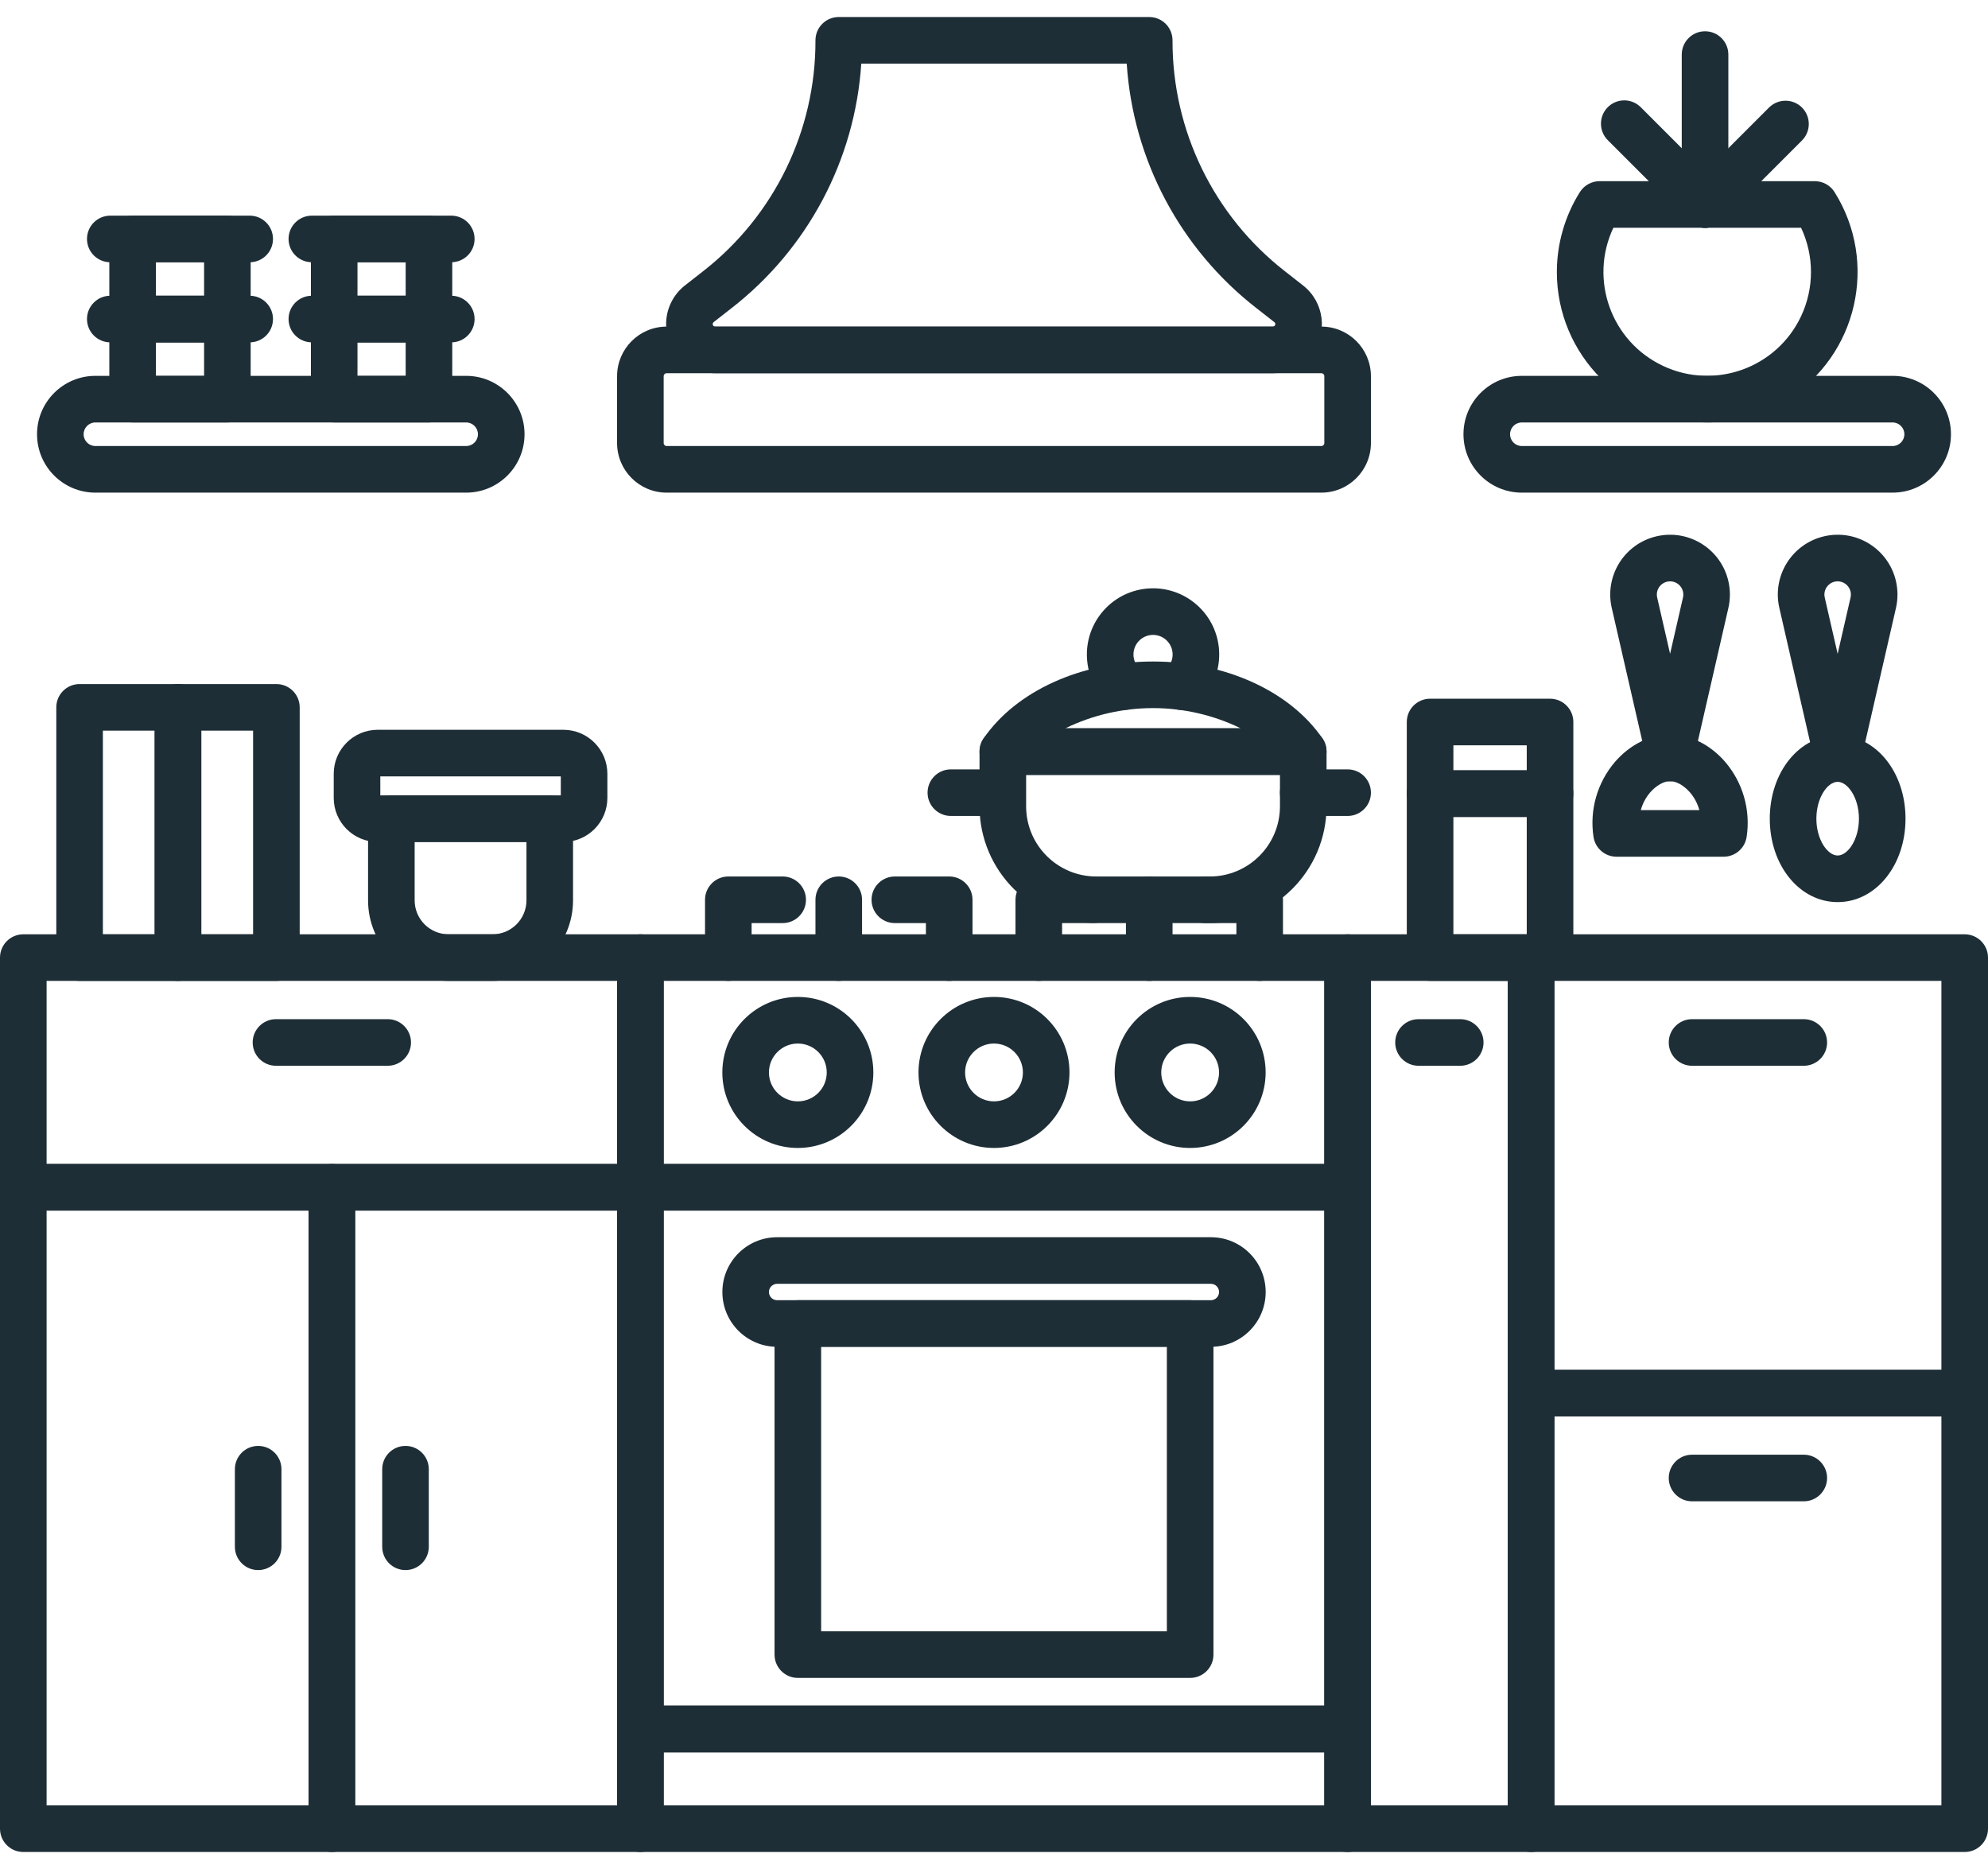
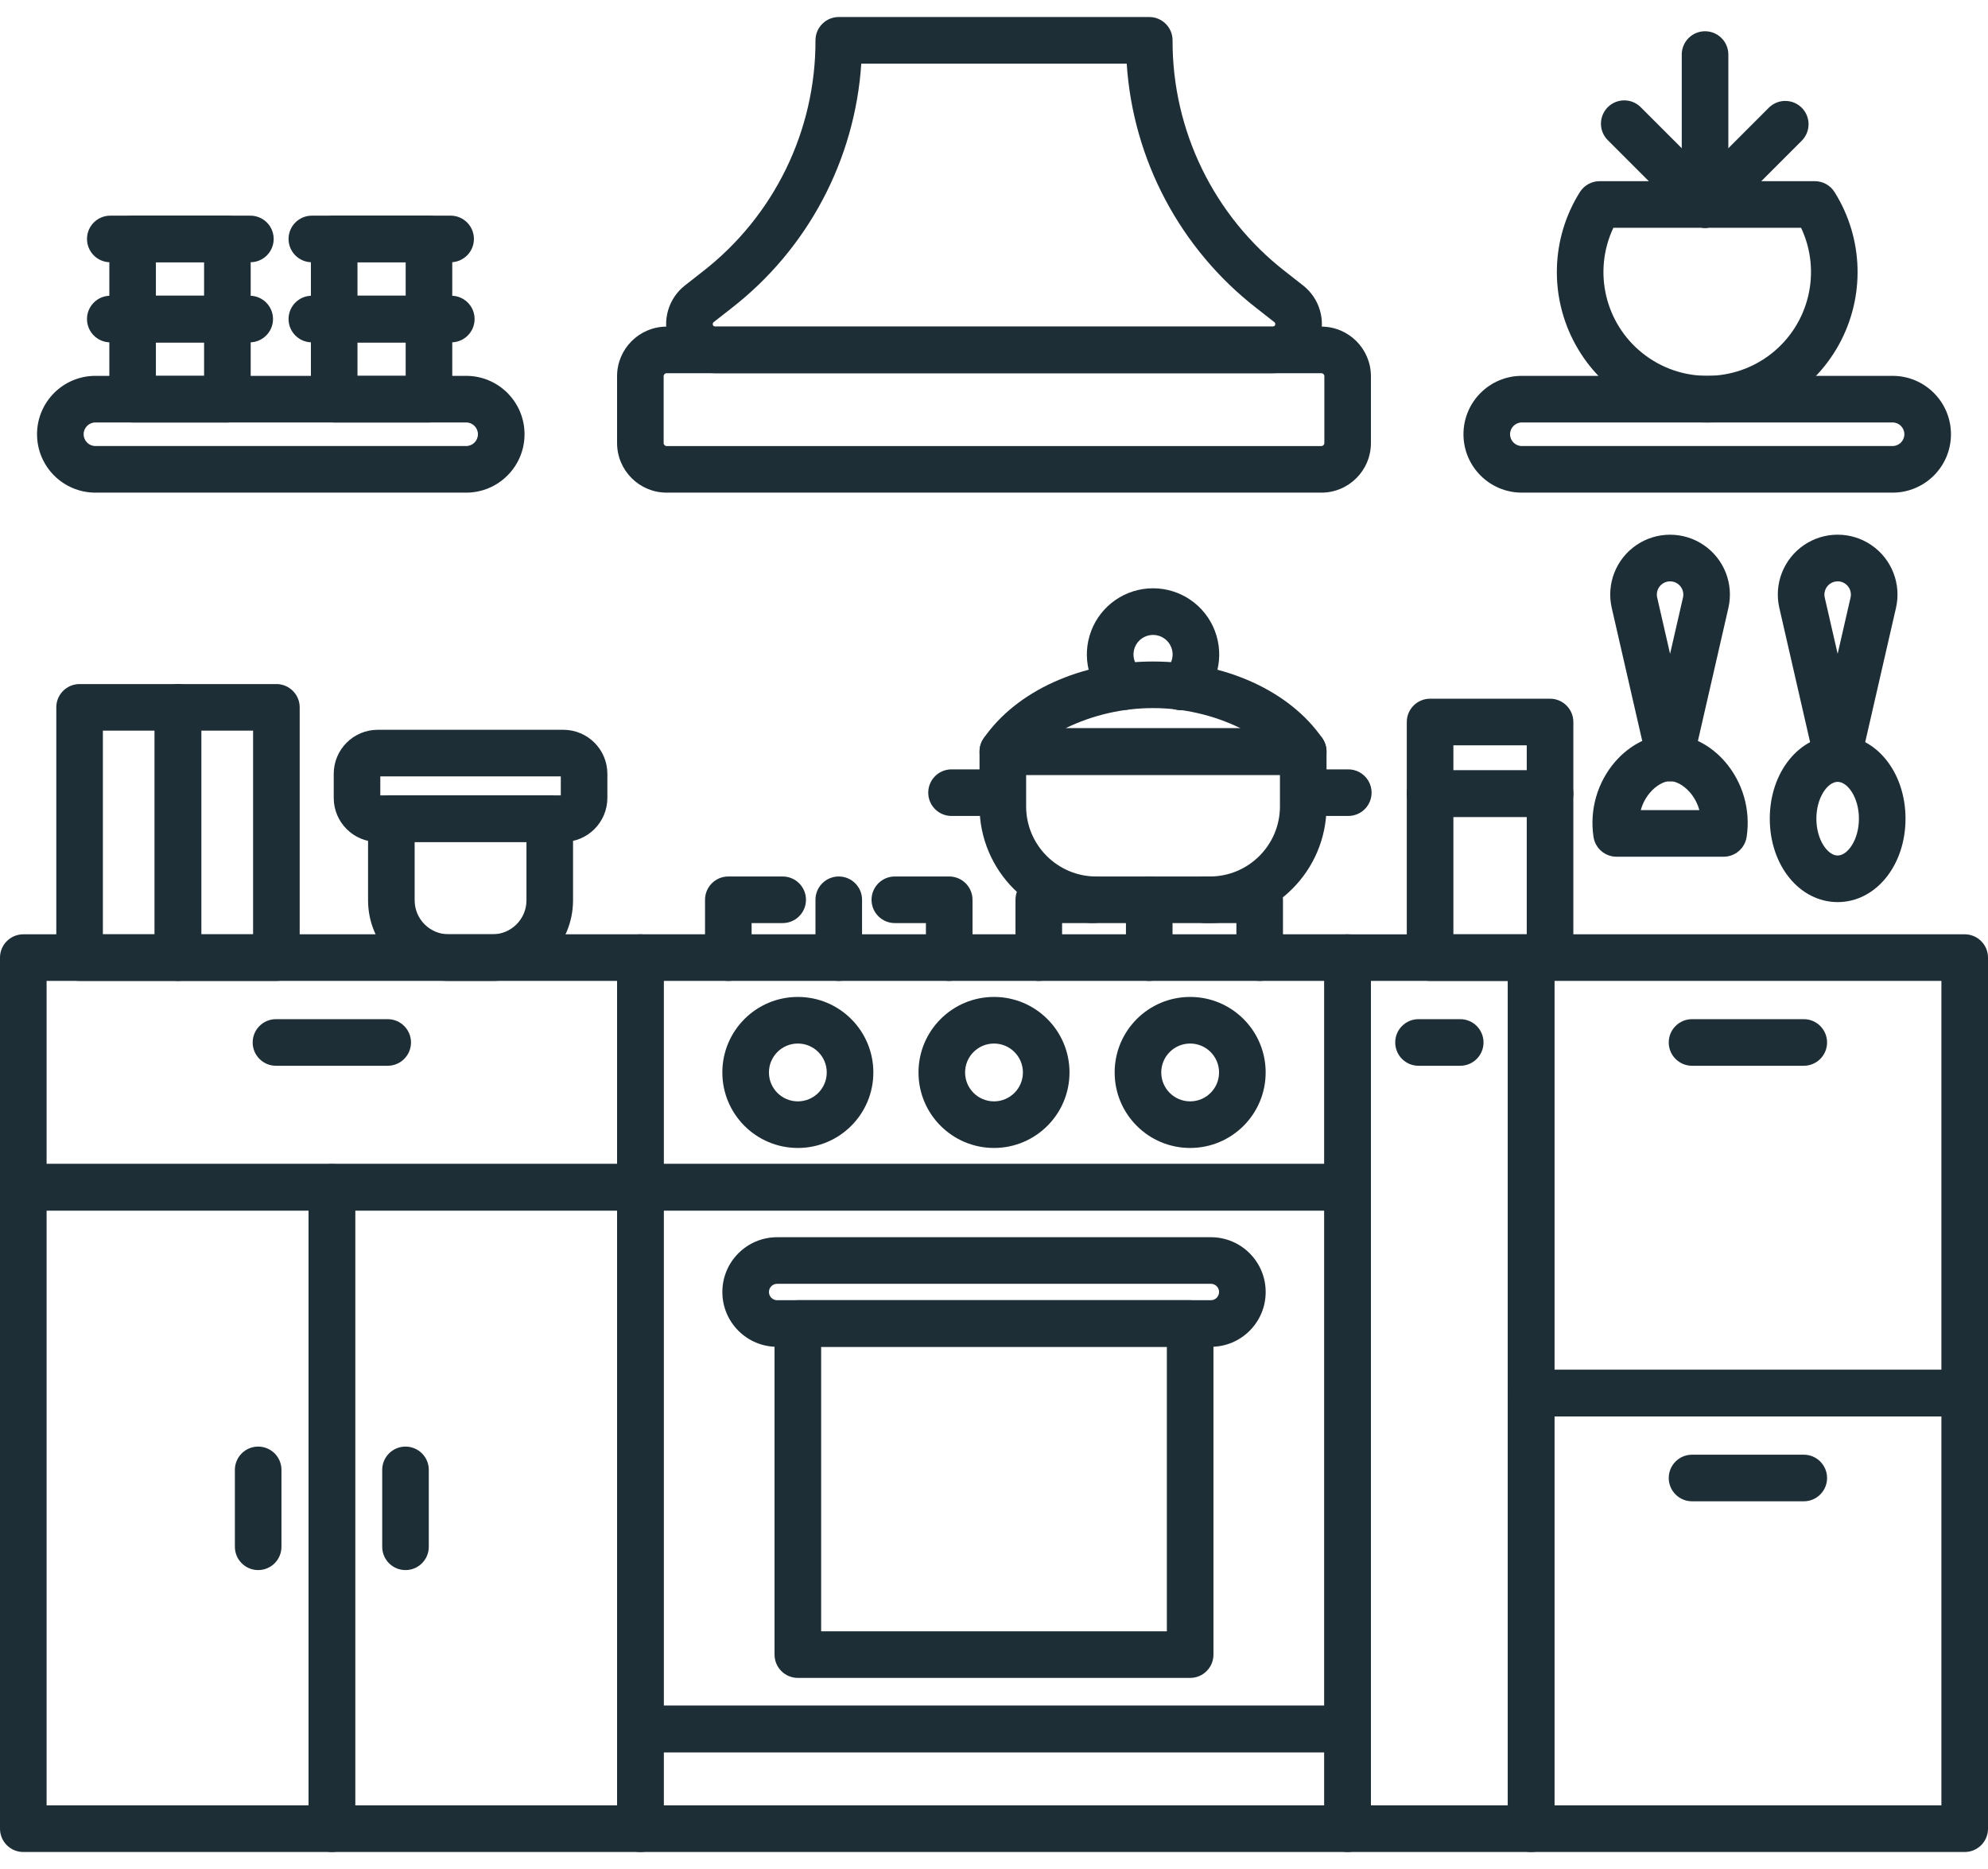
- <svg xmlns="http://www.w3.org/2000/svg" width="100" height="94" viewBox="0 0 100 94" fill="none">
-   <path d="M67.788 88.13H32.212C31.565 88.13 31.04 87.606 31.04 86.959V59.714C31.04 59.067 31.565 58.542 32.212 58.542H67.788C68.435 58.542 68.96 59.066 68.96 59.714V86.959C68.96 87.606 68.435 88.13 67.788 88.13ZM33.384 85.787H66.616V60.886H33.384V85.787Z" fill="#1E2E36" />
-   <path d="M67.788 93.145H32.212C31.565 93.145 31.04 92.62 31.04 91.973V86.958C31.04 86.311 31.565 85.786 32.212 85.786H67.788C68.435 85.786 68.96 86.311 68.96 86.958V91.973C68.96 92.62 68.435 93.145 67.788 93.145ZM33.384 90.801H66.616V88.13H33.384V90.801Z" fill="#1E2E36" />
-   <path d="M67.788 60.886H32.212C31.565 60.886 31.04 60.361 31.04 59.714V48.162C31.04 47.515 31.565 46.99 32.212 46.99H67.788C68.435 46.99 68.96 47.515 68.96 48.162V59.714C68.96 60.361 68.435 60.886 67.788 60.886ZM33.384 58.542H66.616V49.334H33.384V58.542Z" fill="#1E2E36" />
-   <path d="M50 57.736C47.902 57.736 46.202 56.035 46.202 53.938C46.202 51.841 47.902 50.14 50 50.14C52.097 50.14 53.797 51.84 53.797 53.938C53.795 56.034 52.096 57.733 50 57.736ZM50 52.484C49.197 52.484 48.546 53.135 48.546 53.938C48.546 54.741 49.197 55.392 50 55.392C50.803 55.392 51.454 54.741 51.454 53.938C51.453 53.135 50.803 52.485 50 52.484Z" fill="#1E2E36" />
-   <path d="M59.867 57.736C57.769 57.736 56.069 56.035 56.069 53.938C56.069 51.84 57.769 50.14 59.867 50.14C61.964 50.14 63.664 51.84 63.664 53.938C63.662 56.034 61.963 57.733 59.867 57.736ZM59.867 52.484C59.064 52.484 58.413 53.135 58.413 53.938C58.413 54.741 59.064 55.392 59.867 55.392C60.67 55.392 61.321 54.741 61.321 53.938C61.32 53.135 60.669 52.485 59.867 52.484Z" fill="#1E2E36" />
-   <path d="M40.133 57.736C38.035 57.736 36.335 56.035 36.335 53.938C36.335 51.84 38.035 50.14 40.133 50.14C42.23 50.14 43.931 51.84 43.931 53.938C43.928 56.035 42.23 57.733 40.133 57.736ZM40.133 52.484C39.33 52.484 38.679 53.135 38.679 53.938C38.679 54.741 39.33 55.392 40.133 55.392C40.936 55.392 41.587 54.741 41.587 53.938C41.586 53.135 40.936 52.485 40.133 52.484Z" fill="#1E2E36" />
-   <path d="M60.909 67.737H39.092C37.569 67.736 36.336 66.502 36.337 64.98C36.337 63.459 37.57 62.225 39.092 62.225H60.909C62.431 62.224 63.665 63.458 63.666 64.98C63.666 66.502 62.433 67.736 60.911 67.737C60.91 67.737 60.909 67.737 60.909 67.737ZM39.092 64.568C38.864 64.569 38.679 64.753 38.679 64.981C38.68 65.209 38.864 65.393 39.092 65.393H60.909C61.136 65.393 61.321 65.209 61.321 64.981C61.321 64.753 61.137 64.569 60.909 64.568C60.909 64.568 60.909 64.568 60.909 64.568H39.092Z" fill="#1E2E36" />
-   <path d="M59.867 84.389H40.133C39.486 84.389 38.961 83.864 38.961 83.217V66.565C38.961 65.918 39.486 65.393 40.133 65.393H59.867C60.514 65.393 61.039 65.918 61.039 66.565V83.217C61.039 83.864 60.514 84.389 59.867 84.389ZM41.305 82.045H58.695V67.737H41.305V82.045Z" fill="#1E2E36" />
-   <path d="M42.191 49.334C41.544 49.334 41.019 48.809 41.019 48.162V45.254C41.019 44.607 41.544 44.082 42.191 44.082C42.838 44.082 43.363 44.607 43.363 45.254V48.162C43.363 48.809 42.839 49.334 42.191 49.334Z" fill="#1E2E36" />
-   <path d="M47.747 49.334C47.1 49.334 46.575 48.81 46.575 48.162V46.426H45.012C44.365 46.426 43.84 45.901 43.84 45.254C43.84 44.607 44.365 44.082 45.012 44.082H47.747C48.394 44.082 48.919 44.607 48.919 45.254V48.162C48.919 48.81 48.394 49.334 47.747 49.334Z" fill="#1E2E36" />
-   <path d="M36.636 49.334C35.989 49.334 35.464 48.81 35.464 48.162V45.254C35.464 44.607 35.988 44.082 36.636 44.082H39.37C40.017 44.082 40.542 44.607 40.542 45.254C40.542 45.901 40.017 46.426 39.37 46.426H37.807V48.162C37.807 48.81 37.283 49.334 36.636 49.334Z" fill="#1E2E36" />
-   <path d="M57.809 49.334C57.162 49.334 56.637 48.809 56.637 48.162V45.254C56.637 44.607 57.161 44.082 57.809 44.082C58.456 44.082 58.981 44.607 58.981 45.254V48.162C58.981 48.809 58.456 49.334 57.809 49.334Z" fill="#1E2E36" />
-   <path d="M52.253 49.334C51.606 49.334 51.081 48.81 51.081 48.162V45.254C51.081 44.607 51.606 44.082 52.253 44.082H54.988C55.635 44.082 56.16 44.607 56.16 45.254C56.16 45.901 55.635 46.426 54.988 46.426H53.425V48.162C53.425 48.81 52.901 49.334 52.253 49.334Z" fill="#1E2E36" />
-   <path d="M63.364 49.334C62.717 49.334 62.193 48.81 62.193 48.162V46.426H60.63C59.983 46.426 59.458 45.901 59.458 45.254C59.458 44.607 59.983 44.082 60.63 44.082H63.364C64.012 44.082 64.536 44.607 64.536 45.254V48.162C64.536 48.81 64.012 49.334 63.364 49.334Z" fill="#1E2E36" />
-   <path d="M73.452 53.602H71.354C70.707 53.602 70.182 53.077 70.182 52.43C70.182 51.783 70.707 51.258 71.354 51.258H73.452C74.099 51.258 74.624 51.783 74.624 52.43C74.624 53.078 74.099 53.602 73.452 53.602Z" fill="#1E2E36" />
-   <path d="M77.018 93.145H67.788C67.141 93.145 66.616 92.62 66.616 91.973V48.162C66.616 47.515 67.141 46.99 67.788 46.99H77.018C77.665 46.99 78.19 47.515 78.19 48.162V91.973C78.19 92.62 77.665 93.145 77.018 93.145ZM68.96 90.801H75.846V49.334H68.96V90.801Z" fill="#1E2E36" />
-   <path d="M98.828 71.24H77.018C76.371 71.24 75.846 70.715 75.846 70.068V48.162C75.846 47.515 76.371 46.99 77.018 46.99H98.828C99.475 46.99 100 47.515 100 48.162V70.068C100 70.715 99.475 71.24 98.828 71.24ZM78.19 68.896H97.656V49.334H78.19V68.896Z" fill="#1E2E36" />
-   <path d="M90.734 53.602H85.113C84.466 53.602 83.941 53.077 83.941 52.43C83.941 51.783 84.466 51.258 85.113 51.258H90.734C91.381 51.258 91.906 51.783 91.906 52.43C91.906 53.078 91.381 53.602 90.734 53.602Z" fill="#1E2E36" />
-   <path d="M19.502 53.602H13.882C13.235 53.602 12.71 53.077 12.71 52.43C12.71 51.783 13.235 51.258 13.882 51.258H19.502C20.149 51.258 20.674 51.783 20.674 52.43C20.674 53.078 20.149 53.602 19.502 53.602Z" fill="#1E2E36" />
-   <path d="M98.828 93.145H77.018C76.371 93.145 75.846 92.62 75.846 91.973V70.068C75.846 69.421 76.371 68.896 77.018 68.896H98.828C99.475 68.896 100 69.42 100 70.068V91.973C100 92.62 99.475 93.145 98.828 93.145ZM78.19 90.801H97.656V71.24H78.19V90.801Z" fill="#1E2E36" />
-   <path d="M90.734 75.507H85.113C84.466 75.507 83.941 74.982 83.941 74.335C83.941 73.688 84.466 73.163 85.113 73.163H90.734C91.381 73.163 91.906 73.688 91.906 74.335C91.905 74.982 91.381 75.507 90.734 75.507Z" fill="#1E2E36" />
-   <path d="M16.692 93.145H1.172C0.525 93.145 0 92.62 0 91.973V59.714C0 59.067 0.525 58.542 1.172 58.542H16.692C17.339 58.542 17.864 59.066 17.864 59.714V91.973C17.864 92.62 17.339 93.145 16.692 93.145ZM2.344 90.801H15.52V60.886H2.344V90.801Z" fill="#1E2E36" />
-   <path d="M32.212 93.145H16.692C16.045 93.145 15.52 92.62 15.52 91.973V59.714C15.52 59.067 16.045 58.542 16.692 58.542H32.212C32.859 58.542 33.384 59.066 33.384 59.714V91.973C33.384 92.62 32.859 93.145 32.212 93.145ZM17.864 90.801H31.04V60.886H17.864V90.801Z" fill="#1E2E36" />
-   <path d="M20.398 78.966C19.75 78.966 19.226 78.441 19.226 77.794V73.893C19.226 73.246 19.75 72.721 20.398 72.721C21.045 72.721 21.569 73.246 21.569 73.893V77.794C21.569 78.441 21.045 78.966 20.398 78.966Z" fill="#1E2E36" />
-   <path d="M12.986 78.966C12.339 78.966 11.815 78.441 11.815 77.794V73.893C11.815 73.246 12.339 72.721 12.986 72.721C13.634 72.721 14.158 73.246 14.158 73.893V77.794C14.158 78.441 13.634 78.966 12.986 78.966Z" fill="#1E2E36" />
-   <path d="M32.212 60.886H1.172C0.525 60.886 0 60.361 0 59.714V48.162C0 47.515 0.525 46.99 1.172 46.99H32.212C32.859 46.99 33.384 47.515 33.384 48.162V59.714C33.384 60.361 32.859 60.886 32.212 60.886ZM2.344 58.542H31.04V49.334H2.344V58.542Z" fill="#1E2E36" />
-   <path d="M66.467 24.777H33.533C32.157 24.776 31.042 23.66 31.04 22.284V18.919C31.042 17.543 32.157 16.427 33.533 16.426H66.467C67.843 16.427 68.958 17.543 68.96 18.919V22.284C68.958 23.66 67.843 24.776 66.467 24.777ZM33.533 18.77C33.451 18.77 33.384 18.837 33.384 18.919V22.284C33.384 22.366 33.451 22.433 33.533 22.433H66.467C66.549 22.433 66.616 22.366 66.616 22.284V18.919C66.616 18.837 66.549 18.77 66.467 18.77H33.533Z" fill="#1E2E36" />
-   <path d="M64.024 18.77H35.976C34.612 18.77 33.507 17.664 33.507 16.3C33.507 15.541 33.856 14.824 34.454 14.356L35.355 13.651C38.941 10.863 41.033 6.57 41.019 2.028C41.019 1.38 41.544 0.856 42.191 0.856H57.809C58.456 0.856 58.98 1.38 58.98 2.028C58.967 6.57 61.059 10.863 64.645 13.651L65.545 14.356C66.62 15.196 66.809 16.748 65.969 17.822C65.501 18.42 64.784 18.77 64.024 18.77ZM43.324 3.199C43.006 8.043 40.631 12.518 36.799 15.497L35.898 16.201C35.844 16.244 35.834 16.323 35.877 16.378C35.901 16.408 35.937 16.426 35.976 16.426H64.024C64.093 16.426 64.15 16.37 64.15 16.3C64.15 16.262 64.132 16.225 64.102 16.202H64.102L63.201 15.497C59.369 12.519 56.994 8.043 56.676 3.199H43.324V3.199Z" fill="#1E2E36" />
-   <path d="M95.2 24.777H76.552C74.93 24.777 73.615 23.462 73.615 21.84C73.615 20.218 74.93 18.903 76.552 18.903H95.2C96.822 18.903 98.137 20.218 98.137 21.84C98.137 23.462 96.822 24.777 95.2 24.777ZM76.552 21.247C76.224 21.247 75.958 21.512 75.958 21.84C75.958 22.168 76.224 22.433 76.552 22.433H95.2C95.528 22.433 95.793 22.168 95.793 21.84C95.793 21.513 95.528 21.247 95.2 21.247H76.552Z" fill="#1E2E36" />
-   <path d="M23.448 24.777H4.8C3.178 24.777 1.863 23.462 1.863 21.84C1.863 20.218 3.178 18.903 4.8 18.903H23.448C25.07 18.903 26.385 20.218 26.385 21.84C26.385 23.462 25.07 24.777 23.448 24.777ZM4.8 21.247C4.472 21.247 4.206 21.512 4.206 21.84C4.206 22.168 4.472 22.433 4.8 22.433H23.448C23.776 22.433 24.042 22.168 24.042 21.84C24.042 21.513 23.776 21.247 23.448 21.247H4.8Z" fill="#1E2E36" />
-   <path d="M21.577 21.247H16.81C16.163 21.247 15.639 20.722 15.639 20.075V16.046C15.639 15.399 16.163 14.874 16.81 14.874H21.577C22.224 14.874 22.749 15.399 22.749 16.046V20.075C22.749 20.722 22.225 21.247 21.577 21.247ZM17.982 18.903H20.406V17.218H17.982V18.903Z" fill="#1E2E36" />
-   <path d="M22.701 17.218H15.687C15.04 17.218 14.515 16.693 14.515 16.046C14.515 15.399 15.04 14.874 15.687 14.874H22.701C23.348 14.874 23.872 15.399 23.872 16.046C23.872 16.693 23.348 17.218 22.701 17.218Z" fill="#1E2E36" />
-   <path d="M11.438 21.247H6.67C6.023 21.247 5.499 20.722 5.499 20.075V16.046C5.499 15.399 6.023 14.874 6.67 14.874H11.438C12.085 14.874 12.609 15.399 12.609 16.046V20.075C12.609 20.722 12.085 21.247 11.438 21.247ZM7.842 18.903H10.266V17.218H7.842L7.842 18.903Z" fill="#1E2E36" />
-   <path d="M12.56 17.218H5.548C4.9 17.218 4.376 16.693 4.376 16.046C4.376 15.399 4.9 14.874 5.548 14.874H12.561C13.208 14.874 13.732 15.399 13.732 16.046C13.732 16.693 13.208 17.218 12.56 17.218Z" fill="#1E2E36" />
-   <path d="M21.577 17.218H16.81C16.163 17.218 15.639 16.693 15.639 16.046V12.018C15.639 11.37 16.163 10.846 16.81 10.846H21.577C22.224 10.846 22.749 11.37 22.749 12.018V16.046C22.749 16.693 22.225 17.218 21.577 17.218ZM17.982 14.874H20.406V13.189H17.982V14.874Z" fill="#1E2E36" />
-   <path d="M22.701 13.189H15.687C15.04 13.189 14.515 12.665 14.515 12.018C14.515 11.37 15.04 10.846 15.687 10.846H22.701C23.348 10.846 23.872 11.37 23.872 12.018C23.872 12.665 23.348 13.189 22.701 13.189Z" fill="#1E2E36" />
-   <path d="M11.438 17.218H6.67C6.023 17.218 5.499 16.693 5.499 16.046V12.018C5.499 11.37 6.023 10.846 6.67 10.846H11.438C12.085 10.846 12.609 11.37 12.609 12.018V16.046C12.609 16.693 12.085 17.218 11.438 17.218ZM7.842 14.874H10.266V13.189H7.842L7.842 14.874Z" fill="#1E2E36" />
-   <path d="M12.56 13.189H5.548C4.9 13.189 4.376 12.665 4.376 12.018C4.376 11.37 4.9 10.846 5.548 10.846H12.561C13.208 10.846 13.732 11.37 13.732 12.018C13.732 12.665 13.208 13.189 12.56 13.189Z" fill="#1E2E36" />
-   <path d="M85.876 21.247C81.698 21.246 78.312 17.859 78.313 13.682C78.313 12.259 78.715 10.865 79.471 9.66C79.686 9.319 80.061 9.112 80.463 9.112H91.289C91.691 9.112 92.066 9.319 92.28 9.66C94.502 13.197 93.436 17.866 89.898 20.088C88.693 20.845 87.299 21.247 85.876 21.247ZM81.155 11.456C79.926 14.064 81.044 17.173 83.652 18.402C86.26 19.63 89.369 18.512 90.598 15.904C91.261 14.496 91.261 12.865 90.598 11.456H81.155V11.456Z" fill="#1E2E36" />
-   <path d="M85.767 11.456C85.12 11.456 84.595 10.931 84.595 10.284V2.745C84.595 2.098 85.12 1.573 85.767 1.573C86.414 1.573 86.939 2.098 86.939 2.745V10.284C86.939 10.931 86.414 11.456 85.767 11.456Z" fill="#1E2E36" />
-   <path d="M85.767 11.456C85.12 11.456 84.595 10.931 84.595 10.284C84.595 9.973 84.719 9.675 84.938 9.456L88.993 5.401C89.456 4.948 90.198 4.955 90.651 5.417C91.097 5.873 91.097 6.602 90.65 7.058L86.595 11.113C86.376 11.333 86.078 11.457 85.767 11.456Z" fill="#1E2E36" />
-   <path d="M85.767 11.456C85.456 11.456 85.158 11.333 84.938 11.113L80.883 7.058C80.421 6.605 80.413 5.863 80.866 5.4C81.318 4.938 82.06 4.93 82.523 5.383C82.529 5.389 82.535 5.395 82.54 5.4L86.596 9.456C87.053 9.913 87.053 10.655 86.596 11.113C86.376 11.333 86.078 11.456 85.767 11.456Z" fill="#1E2E36" />
-   <path d="M60.857 46.426H55.142C51.902 46.422 49.276 43.796 49.272 40.556V37.801C49.272 37.154 49.797 36.629 50.444 36.629H65.555C66.203 36.629 66.728 37.154 66.728 37.801V40.556C66.724 43.796 64.098 46.422 60.857 46.426ZM51.616 38.973V40.556C51.618 42.503 53.196 44.08 55.142 44.083H60.857C62.804 44.08 64.382 42.503 64.384 40.556V38.973H51.616Z" fill="#1E2E36" />
-   <path d="M67.788 41.038H65.555C64.908 41.038 64.383 40.514 64.383 39.867C64.383 39.219 64.908 38.695 65.555 38.695H67.788C68.435 38.695 68.96 39.219 68.96 39.867C68.96 40.514 68.435 41.038 67.788 41.038Z" fill="#1E2E36" />
-   <path d="M50.062 41.038H47.83C47.183 41.038 46.658 40.514 46.658 39.867C46.658 39.219 47.183 38.695 47.83 38.695H50.062C50.709 38.695 51.234 39.219 51.234 39.867C51.234 40.514 50.71 41.038 50.062 41.038Z" fill="#1E2E36" />
-   <path d="M65.555 38.973H50.444C49.797 38.973 49.272 38.448 49.272 37.801C49.272 37.564 49.344 37.333 49.478 37.137C51.117 34.752 54.383 33.27 58 33.27C61.617 33.27 64.882 34.752 66.521 37.137C66.888 37.671 66.753 38.4 66.219 38.767C66.024 38.901 65.793 38.973 65.555 38.973ZM53.591 36.629H62.409C59.625 35.275 56.374 35.275 53.591 36.629Z" fill="#1E2E36" />
-   <path d="M56.569 35.703C56.282 35.703 56.005 35.597 55.79 35.406C54.416 34.186 54.291 32.082 55.511 30.707C56.731 29.332 58.835 29.207 60.21 30.428C61.585 31.648 61.71 33.752 60.489 35.127C60.402 35.225 60.309 35.319 60.21 35.406C59.73 35.839 58.989 35.801 58.555 35.32C58.122 34.839 58.161 34.098 58.641 33.665C58.645 33.662 58.649 33.658 58.653 33.655C59.06 33.295 59.099 32.672 58.738 32.265C58.378 31.857 57.756 31.819 57.348 32.179C56.941 32.539 56.902 33.161 57.262 33.569C57.289 33.599 57.318 33.628 57.348 33.655C57.831 34.085 57.875 34.826 57.445 35.309C57.222 35.56 56.904 35.703 56.569 35.703Z" fill="#1E2E36" />
-   <path d="M13.903 49.334H8.953C8.306 49.334 7.781 48.81 7.781 48.162V35.575C7.781 34.928 8.306 34.404 8.953 34.404H13.903C14.55 34.404 15.075 34.928 15.075 35.575V48.162C15.075 48.81 14.55 49.334 13.903 49.334ZM10.125 46.991H12.731V36.747H10.125V46.991Z" fill="#1E2E36" />
-   <path d="M8.953 49.334H4.003C3.356 49.334 2.832 48.81 2.832 48.162V35.575C2.832 34.928 3.356 34.404 4.003 34.404H8.953C9.6 34.404 10.125 34.928 10.125 35.575V48.162C10.125 48.81 9.6 49.334 8.953 49.334ZM5.175 46.991H7.781V36.747H5.175L5.175 46.991Z" fill="#1E2E36" />
-   <path d="M24.774 49.334H22.564C20.328 49.332 18.516 47.52 18.514 45.283V41.174C18.514 40.527 19.038 40.002 19.685 40.002H27.653C28.3 40.002 28.825 40.527 28.825 41.174V45.283C28.823 47.52 27.011 49.332 24.774 49.334ZM20.858 42.346V45.283C20.858 46.226 21.622 46.989 22.565 46.99H24.774C25.717 46.989 26.48 46.226 26.482 45.283V42.346H20.858V42.346Z" fill="#1E2E36" />
-   <path d="M28.339 42.346H19C17.778 42.345 16.788 41.355 16.787 40.133V38.917C16.788 37.695 17.778 36.705 19 36.704H28.339C29.561 36.705 30.551 37.695 30.552 38.917V40.133C30.551 41.355 29.561 42.345 28.339 42.346ZM19.13 40.002H28.209V39.047H19.13V40.002Z" fill="#1E2E36" />
-   <path d="M77.97 49.334H71.936C71.289 49.334 70.764 48.81 70.764 48.162V39.916C70.764 39.269 71.289 38.744 71.936 38.744H77.97C78.617 38.744 79.142 39.268 79.142 39.916V48.162C79.141 48.81 78.617 49.334 77.97 49.334ZM73.108 46.99H76.798V41.088H73.108V46.99Z" fill="#1E2E36" />
-   <path d="M77.97 41.087H71.936C71.289 41.087 70.764 40.563 70.764 39.916V36.313C70.764 35.666 71.289 35.141 71.936 35.141H77.97C78.617 35.141 79.142 35.666 79.142 36.313V39.916C79.141 40.563 78.617 41.087 77.97 41.087ZM73.108 38.744H76.798V37.485H73.108V38.744Z" fill="#1E2E36" />
-   <path d="M92.437 45.371C90.522 45.371 89.023 43.528 89.023 41.175C89.023 38.822 90.522 36.979 92.437 36.979C94.352 36.979 95.851 38.822 95.851 41.175C95.851 43.528 94.352 45.371 92.437 45.371ZM92.437 39.322C91.932 39.322 91.367 40.115 91.367 41.175C91.367 42.235 91.932 43.027 92.437 43.027C92.942 43.027 93.508 42.235 93.508 41.175C93.508 40.115 92.942 39.322 92.437 39.322Z" fill="#1E2E36" />
-   <path d="M92.437 39.3C91.891 39.3 91.417 38.923 91.295 38.39L89.504 30.576C89.132 28.956 90.144 27.342 91.765 26.971C93.385 26.599 94.999 27.611 95.371 29.232C95.472 29.674 95.472 30.134 95.371 30.576L93.579 38.39C93.457 38.923 92.983 39.3 92.437 39.3ZM92.437 29.238C92.069 29.238 91.771 29.537 91.771 29.904C91.771 29.954 91.777 30.004 91.788 30.053L92.437 32.884L93.086 30.053C93.168 29.695 92.944 29.338 92.586 29.256C92.537 29.244 92.487 29.238 92.437 29.238Z" fill="#1E2E36" />
-   <path d="M84.008 39.3C83.462 39.3 82.987 38.923 82.866 38.39L81.074 30.577C80.703 28.957 81.715 27.342 83.335 26.971C84.955 26.599 86.57 27.612 86.941 29.232C87.043 29.674 87.043 30.134 86.941 30.577L85.15 38.39C85.028 38.923 84.554 39.3 84.008 39.3ZM84.008 29.239C83.64 29.239 83.342 29.537 83.342 29.904C83.342 29.954 83.348 30.004 83.359 30.053L84.008 32.884L84.657 30.053C84.739 29.695 84.515 29.338 84.157 29.256C84.108 29.244 84.058 29.239 84.008 29.239Z" fill="#1E2E36" />
-   <path d="M86.701 43.088H81.315C80.732 43.088 80.238 42.659 80.155 42.082C79.953 40.73 80.348 39.356 81.238 38.317C81.995 37.444 83.005 36.943 84.008 36.943C85.011 36.943 86.021 37.444 86.778 38.317C87.668 39.356 88.063 40.73 87.861 42.082C87.778 42.659 87.284 43.088 86.701 43.088ZM82.535 40.744H85.48C85.391 40.415 85.23 40.11 85.007 39.852C84.709 39.508 84.317 39.286 84.008 39.286C83.699 39.286 83.307 39.508 83.009 39.852C82.787 40.11 82.624 40.415 82.535 40.744Z" fill="#1E2E36" />
+ <svg xmlns="http://www.w3.org/2000/svg" width="100" height="94" fill="none">
+   <path d="M67.788 88.13H32.212a1.172 1.172 0 01-1.172-1.171V59.713c0-.647.525-1.172 1.172-1.172h35.576c.647 0 1.172.524 1.172 1.172v27.245c0 .647-.525 1.171-1.172 1.171zm-34.404-2.343h33.232V60.886H33.384v24.9z" fill="#1E2E36" />
+   <path d="M67.788 93.145H32.212a1.172 1.172 0 01-1.172-1.172v-5.015c0-.647.525-1.172 1.172-1.172h35.576c.647 0 1.172.525 1.172 1.172v5.015c0 .647-.525 1.172-1.172 1.172zM33.384 90.8h33.232v-2.67H33.384v2.67zM67.788 60.886H32.212a1.172 1.172 0 01-1.172-1.172V48.162c0-.647.525-1.172 1.172-1.172h35.576c.647 0 1.172.525 1.172 1.172v11.552c0 .647-.525 1.172-1.172 1.172zm-34.404-2.344h33.232v-9.208H33.384v9.208z" fill="#1E2E36" />
+   <path d="M50 57.736a3.798 3.798 0 110-7.596 3.798 3.798 0 010 7.596zm0-5.252a1.454 1.454 0 100 2.908 1.454 1.454 0 000-2.908zM59.867 57.736a3.798 3.798 0 110-7.596 3.798 3.798 0 010 7.596zm0-5.252a1.454 1.454 0 100 2.908 1.454 1.454 0 000-2.908zM40.133 57.736a3.798 3.798 0 110-7.596 3.798 3.798 0 010 7.596zm0-5.252a1.454 1.454 0 100 2.908 1.454 1.454 0 000-2.908zM60.909 67.737H39.092a2.756 2.756 0 010-5.512h21.817a2.756 2.756 0 11.002 5.512h-.002zm-21.817-3.169a.412.412 0 000 .825h21.817a.412.412 0 100-.825H39.092z" fill="#1E2E36" />
+   <path d="M59.867 84.389H40.133a1.172 1.172 0 01-1.172-1.172V66.565c0-.647.525-1.172 1.172-1.172h19.734c.647 0 1.172.525 1.172 1.172v16.652c0 .647-.525 1.172-1.172 1.172zm-18.562-2.344h17.39V67.737h-17.39v14.308zM42.191 49.334a1.172 1.172 0 01-1.172-1.172v-2.908a1.172 1.172 0 012.344 0v2.908c0 .648-.524 1.172-1.172 1.172zM47.747 49.334a1.172 1.172 0 01-1.172-1.172v-1.736h-1.563a1.172 1.172 0 010-2.344h2.735c.647 0 1.172.525 1.172 1.172v2.908c0 .648-.525 1.172-1.172 1.172zM36.636 49.334a1.172 1.172 0 01-1.172-1.172v-2.908c0-.647.524-1.172 1.172-1.172h2.734a1.172 1.172 0 010 2.344h-1.563v1.736c0 .648-.524 1.172-1.171 1.172zM57.809 49.334a1.172 1.172 0 01-1.172-1.172v-2.908a1.172 1.172 0 012.344 0v2.908c0 .648-.525 1.172-1.172 1.172zM52.253 49.334a1.172 1.172 0 01-1.172-1.172v-2.908c0-.647.525-1.172 1.172-1.172h2.735a1.172 1.172 0 010 2.344h-1.563v1.736c0 .648-.524 1.172-1.172 1.172zM63.364 49.334a1.172 1.172 0 01-1.171-1.172v-1.736H60.63a1.172 1.172 0 010-2.344h2.734c.648 0 1.172.525 1.172 1.172v2.908c0 .648-.524 1.172-1.172 1.172zM73.452 53.602h-2.098a1.172 1.172 0 010-2.344h2.098a1.172 1.172 0 010 2.344z" fill="#1E2E36" />
+   <path d="M77.018 93.145h-9.23a1.172 1.172 0 01-1.172-1.172v-43.81c0-.648.525-1.172 1.172-1.172h9.23c.647 0 1.172.524 1.172 1.171v43.81c0 .648-.525 1.173-1.172 1.173zM68.96 90.8h6.886V49.334H68.96v41.467z" fill="#1E2E36" />
+   <path d="M98.828 71.24h-21.81a1.172 1.172 0 01-1.172-1.172V48.162c0-.647.525-1.172 1.172-1.172h21.81c.647 0 1.172.525 1.172 1.172v21.906c0 .647-.525 1.172-1.172 1.172zM78.19 68.896h19.466V49.334H78.19v19.562z" fill="#1E2E36" />
+   <path d="M90.734 53.602h-5.621a1.172 1.172 0 010-2.344h5.62a1.172 1.172 0 010 2.344zM19.502 53.602h-5.62a1.172 1.172 0 010-2.344h5.62a1.172 1.172 0 010 2.344zM98.828 93.145h-21.81a1.172 1.172 0 01-1.172-1.172V70.068c0-.647.525-1.172 1.172-1.172h21.81c.647 0 1.172.524 1.172 1.172v21.905c0 .647-.525 1.172-1.172 1.172zM78.19 90.8h19.466V71.24H78.19V90.8z" fill="#1E2E36" />
+   <path d="M90.734 75.507h-5.621a1.172 1.172 0 010-2.344h5.62a1.172 1.172 0 010 2.344zM16.692 93.145H1.172A1.172 1.172 0 010 91.973v-32.26c0-.646.525-1.171 1.172-1.171h15.52c.647 0 1.172.524 1.172 1.172v32.259c0 .647-.525 1.172-1.172 1.172zM2.344 90.8H15.52V60.886H2.344V90.8z" fill="#1E2E36" />
+   <path d="M32.212 93.145h-15.52a1.172 1.172 0 01-1.172-1.172v-32.26c0-.646.525-1.171 1.172-1.171h15.52c.647 0 1.172.524 1.172 1.172v32.259c0 .647-.525 1.172-1.172 1.172zM17.864 90.8H31.04V60.886H17.864V90.8z" fill="#1E2E36" />
+   <path d="M20.398 78.966a1.172 1.172 0 01-1.172-1.172v-3.901a1.172 1.172 0 012.343 0v3.901c0 .647-.524 1.172-1.171 1.172zM12.986 78.966a1.172 1.172 0 01-1.171-1.172v-3.901a1.172 1.172 0 012.343 0v3.901c0 .647-.524 1.172-1.171 1.172zM32.212 60.886H1.172A1.172 1.172 0 010 59.714V48.162c0-.647.525-1.172 1.172-1.172h31.04c.647 0 1.172.525 1.172 1.172v11.552c0 .647-.525 1.172-1.172 1.172zM2.344 58.542H31.04v-9.208H2.344v9.208zM66.467 24.777H33.533a2.496 2.496 0 01-2.493-2.493V18.92a2.495 2.495 0 012.493-2.493h32.934a2.496 2.496 0 012.493 2.493v3.365a2.496 2.496 0 01-2.493 2.493zM33.533 18.77a.15.15 0 00-.15.149v3.365a.15.15 0 00.15.15h32.934a.15.15 0 00.15-.15V18.92a.15.15 0 00-.15-.15H33.533z" fill="#1E2E36" />
+   <path d="M64.024 18.77H35.976a2.47 2.47 0 01-1.522-4.414l.9-.705A14.668 14.668 0 0041.02 2.028c0-.648.525-1.172 1.172-1.172h15.618c.647 0 1.172.524 1.172 1.172a14.667 14.667 0 005.664 11.623l.9.705a2.469 2.469 0 01-1.52 4.414zM43.324 3.2a16.984 16.984 0 01-6.525 12.297l-.9.704a.126.126 0 00.077.225h28.048a.126.126 0 00.078-.224l-.9-.705A16.984 16.984 0 0156.675 3.2H43.324zM95.2 24.777H76.552a2.937 2.937 0 010-5.874H95.2a2.937 2.937 0 110 5.874zm-18.648-3.53a.593.593 0 000 1.186H95.2a.593.593 0 000-1.186H76.552zM23.448 24.777H4.8a2.937 2.937 0 010-5.874h18.648a2.937 2.937 0 110 5.874zM4.8 21.247a.593.593 0 100 1.186h18.648a.593.593 0 100-1.186H4.8z" fill="#1E2E36" />
+   <path d="M21.577 21.247H16.81a1.172 1.172 0 01-1.171-1.172v-4.029c0-.647.524-1.171 1.171-1.171h4.767c.647 0 1.172.524 1.172 1.171v4.03c0 .646-.524 1.171-1.172 1.171zm-3.595-2.344h2.424v-1.685h-2.424v1.685z" fill="#1E2E36" />
+   <path d="M22.7 17.218h-7.013a1.172 1.172 0 010-2.344h7.014a1.172 1.172 0 010 2.344zM11.438 21.247H6.67A1.172 1.172 0 015.5 20.075v-4.029c0-.647.524-1.171 1.171-1.171h4.768c.647 0 1.171.524 1.171 1.171v4.03c0 .646-.524 1.171-1.171 1.171zm-3.596-2.344h2.424v-1.685H7.842v1.685z" fill="#1E2E36" />
+   <path d="M12.56 17.218H5.548a1.172 1.172 0 010-2.344h7.013a1.172 1.172 0 110 2.344zM21.577 17.218H16.81a1.172 1.172 0 01-1.171-1.172v-4.028c0-.648.524-1.172 1.171-1.172h4.767c.647 0 1.172.524 1.172 1.171v4.03c0 .646-.524 1.171-1.172 1.171zm-3.595-2.344h2.424V13.19h-2.424v1.685z" fill="#1E2E36" />
+   <path d="M22.7 13.19h-7.013a1.172 1.172 0 010-2.344h7.014a1.172 1.172 0 010 2.343zM11.438 17.218H6.67A1.172 1.172 0 015.5 16.046v-4.028c0-.648.524-1.172 1.171-1.172h4.768c.647 0 1.171.524 1.171 1.171v4.03c0 .646-.524 1.171-1.171 1.171zm-3.596-2.344h2.424V13.19H7.842v1.685z" fill="#1E2E36" />
+   <path d="M12.56 13.19H5.548a1.172 1.172 0 010-2.344h7.013a1.172 1.172 0 110 2.343zM85.876 21.247A7.564 7.564 0 0179.471 9.66c.215-.34.59-.548.992-.548H91.29c.402 0 .776.207.991.548a7.564 7.564 0 01-6.404 11.587zm-4.721-9.79a5.22 5.22 0 109.443 0h-9.443z" fill="#1E2E36" />
+   <path d="M85.767 11.456a1.172 1.172 0 01-1.172-1.172v-7.54a1.172 1.172 0 012.344 0v7.54c0 .647-.525 1.172-1.172 1.172z" fill="#1E2E36" />
+   <path d="M85.767 11.456a1.172 1.172 0 01-.829-2L88.993 5.4a1.172 1.172 0 011.657 1.657l-4.055 4.055c-.22.22-.517.344-.828.343z" fill="#1E2E36" />
+   <path d="M85.767 11.456c-.31 0-.61-.123-.829-.343l-4.055-4.055a1.172 1.172 0 111.64-1.675l.017.017 4.056 4.056a1.172 1.172 0 01-.83 2zM60.857 46.426h-5.715a5.877 5.877 0 01-5.87-5.87V37.8c0-.647.525-1.172 1.172-1.172h15.111c.648 0 1.172.525 1.172 1.172v2.755a5.877 5.877 0 01-5.87 5.87zm-9.241-7.453v1.583a3.53 3.53 0 003.526 3.527h5.715a3.53 3.53 0 003.527-3.527v-1.583H51.616z" fill="#1E2E36" />
+   <path d="M67.788 41.038h-2.233a1.172 1.172 0 010-2.343h2.233a1.172 1.172 0 110 2.343zM50.062 41.038H47.83a1.172 1.172 0 010-2.343h2.232a1.172 1.172 0 010 2.343z" fill="#1E2E36" />
+   <path d="M65.555 38.973H50.444a1.172 1.172 0 01-.966-1.836c1.64-2.385 4.905-3.867 8.522-3.867s6.882 1.482 8.521 3.867a1.172 1.172 0 01-.966 1.836zm-11.964-2.344h8.818a10.076 10.076 0 00-8.818 0z" fill="#1E2E36" />
+   <path d="M56.569 35.703c-.287 0-.565-.106-.779-.297a3.329 3.329 0 114.42 0 1.172 1.172 0 11-1.557-1.751.985.985 0 10-1.305 0 1.172 1.172 0 01-.78 2.047zM13.903 49.334h-4.95a1.172 1.172 0 01-1.172-1.172V35.575c0-.647.525-1.171 1.172-1.171h4.95c.647 0 1.172.524 1.172 1.171v12.587c0 .648-.525 1.172-1.172 1.172zm-3.778-2.343h2.606V36.747h-2.606v10.244z" fill="#1E2E36" />
+   <path d="M8.953 49.334h-4.95a1.172 1.172 0 01-1.171-1.172V35.575c0-.647.524-1.171 1.171-1.171h4.95c.647 0 1.172.524 1.172 1.171v12.587c0 .648-.525 1.172-1.172 1.172zm-3.778-2.343h2.606V36.747H5.175v10.244zM24.774 49.334h-2.21a4.056 4.056 0 01-4.05-4.05v-4.11c0-.647.524-1.172 1.171-1.172h7.968c.647 0 1.172.525 1.172 1.172v4.11a4.055 4.055 0 01-4.05 4.05zm-3.916-6.988v2.937a1.709 1.709 0 001.707 1.707h2.21a1.709 1.709 0 001.707-1.707v-2.937h-5.624z" fill="#1E2E36" />
+   <path d="M28.339 42.346H19a2.216 2.216 0 01-2.213-2.213v-1.216A2.216 2.216 0 0119 36.704h9.339a2.216 2.216 0 012.213 2.213v1.215a2.216 2.216 0 01-2.213 2.214zm-9.209-2.344h9.079v-.955H19.13v.955zM77.97 49.334h-6.034a1.172 1.172 0 01-1.172-1.172v-8.246c0-.647.525-1.172 1.172-1.172h6.034c.647 0 1.172.524 1.172 1.172v8.246c0 .648-.525 1.172-1.172 1.172zm-4.862-2.344h3.69v-5.902h-3.69v5.902z" fill="#1E2E36" />
+   <path d="M77.97 41.087h-6.034a1.172 1.172 0 01-1.172-1.171v-3.603c0-.647.525-1.172 1.172-1.172h6.034c.647 0 1.172.525 1.172 1.172v3.603c0 .647-.525 1.172-1.172 1.172zm-4.862-2.343h3.69v-1.259h-3.69v1.259zM92.437 45.37c-1.915 0-3.414-1.842-3.414-4.195s1.5-4.196 3.414-4.196c1.915 0 3.414 1.843 3.414 4.196 0 2.353-1.5 4.196-3.414 4.196zm0-6.047c-.505 0-1.07.792-1.07 1.852s.565 1.852 1.07 1.852c.505 0 1.07-.792 1.07-1.852s-.565-1.852-1.07-1.852z" fill="#1E2E36" />
+   <path d="M92.437 39.3c-.546 0-1.02-.377-1.142-.91l-1.791-7.814a3.01 3.01 0 115.867 0l-1.792 7.814c-.122.533-.596.91-1.142.91zm0-10.061a.666.666 0 00-.649.814l.649 2.83.649-2.83a.666.666 0 00-.65-.815zM84.008 39.3c-.546 0-1.02-.377-1.142-.91l-1.792-7.813a3.01 3.01 0 115.867 0L85.15 38.39c-.122.533-.596.91-1.142.91zm0-10.061a.666.666 0 00-.649.814l.649 2.831.649-2.83a.666.666 0 00-.65-.815z" fill="#1E2E36" />
+   <path d="M86.7 43.088h-5.385a1.172 1.172 0 01-1.16-1.006 4.714 4.714 0 011.083-3.765c.757-.873 1.767-1.374 2.77-1.374 1.003 0 2.013.5 2.77 1.374a4.714 4.714 0 011.083 3.765 1.172 1.172 0 01-1.16 1.006zm-4.165-2.344h2.945a2.274 2.274 0 00-.473-.892c-.298-.343-.69-.566-1-.566-.308 0-.7.222-.998.566a2.277 2.277 0 00-.474.892z" fill="#1E2E36" />
</svg>
